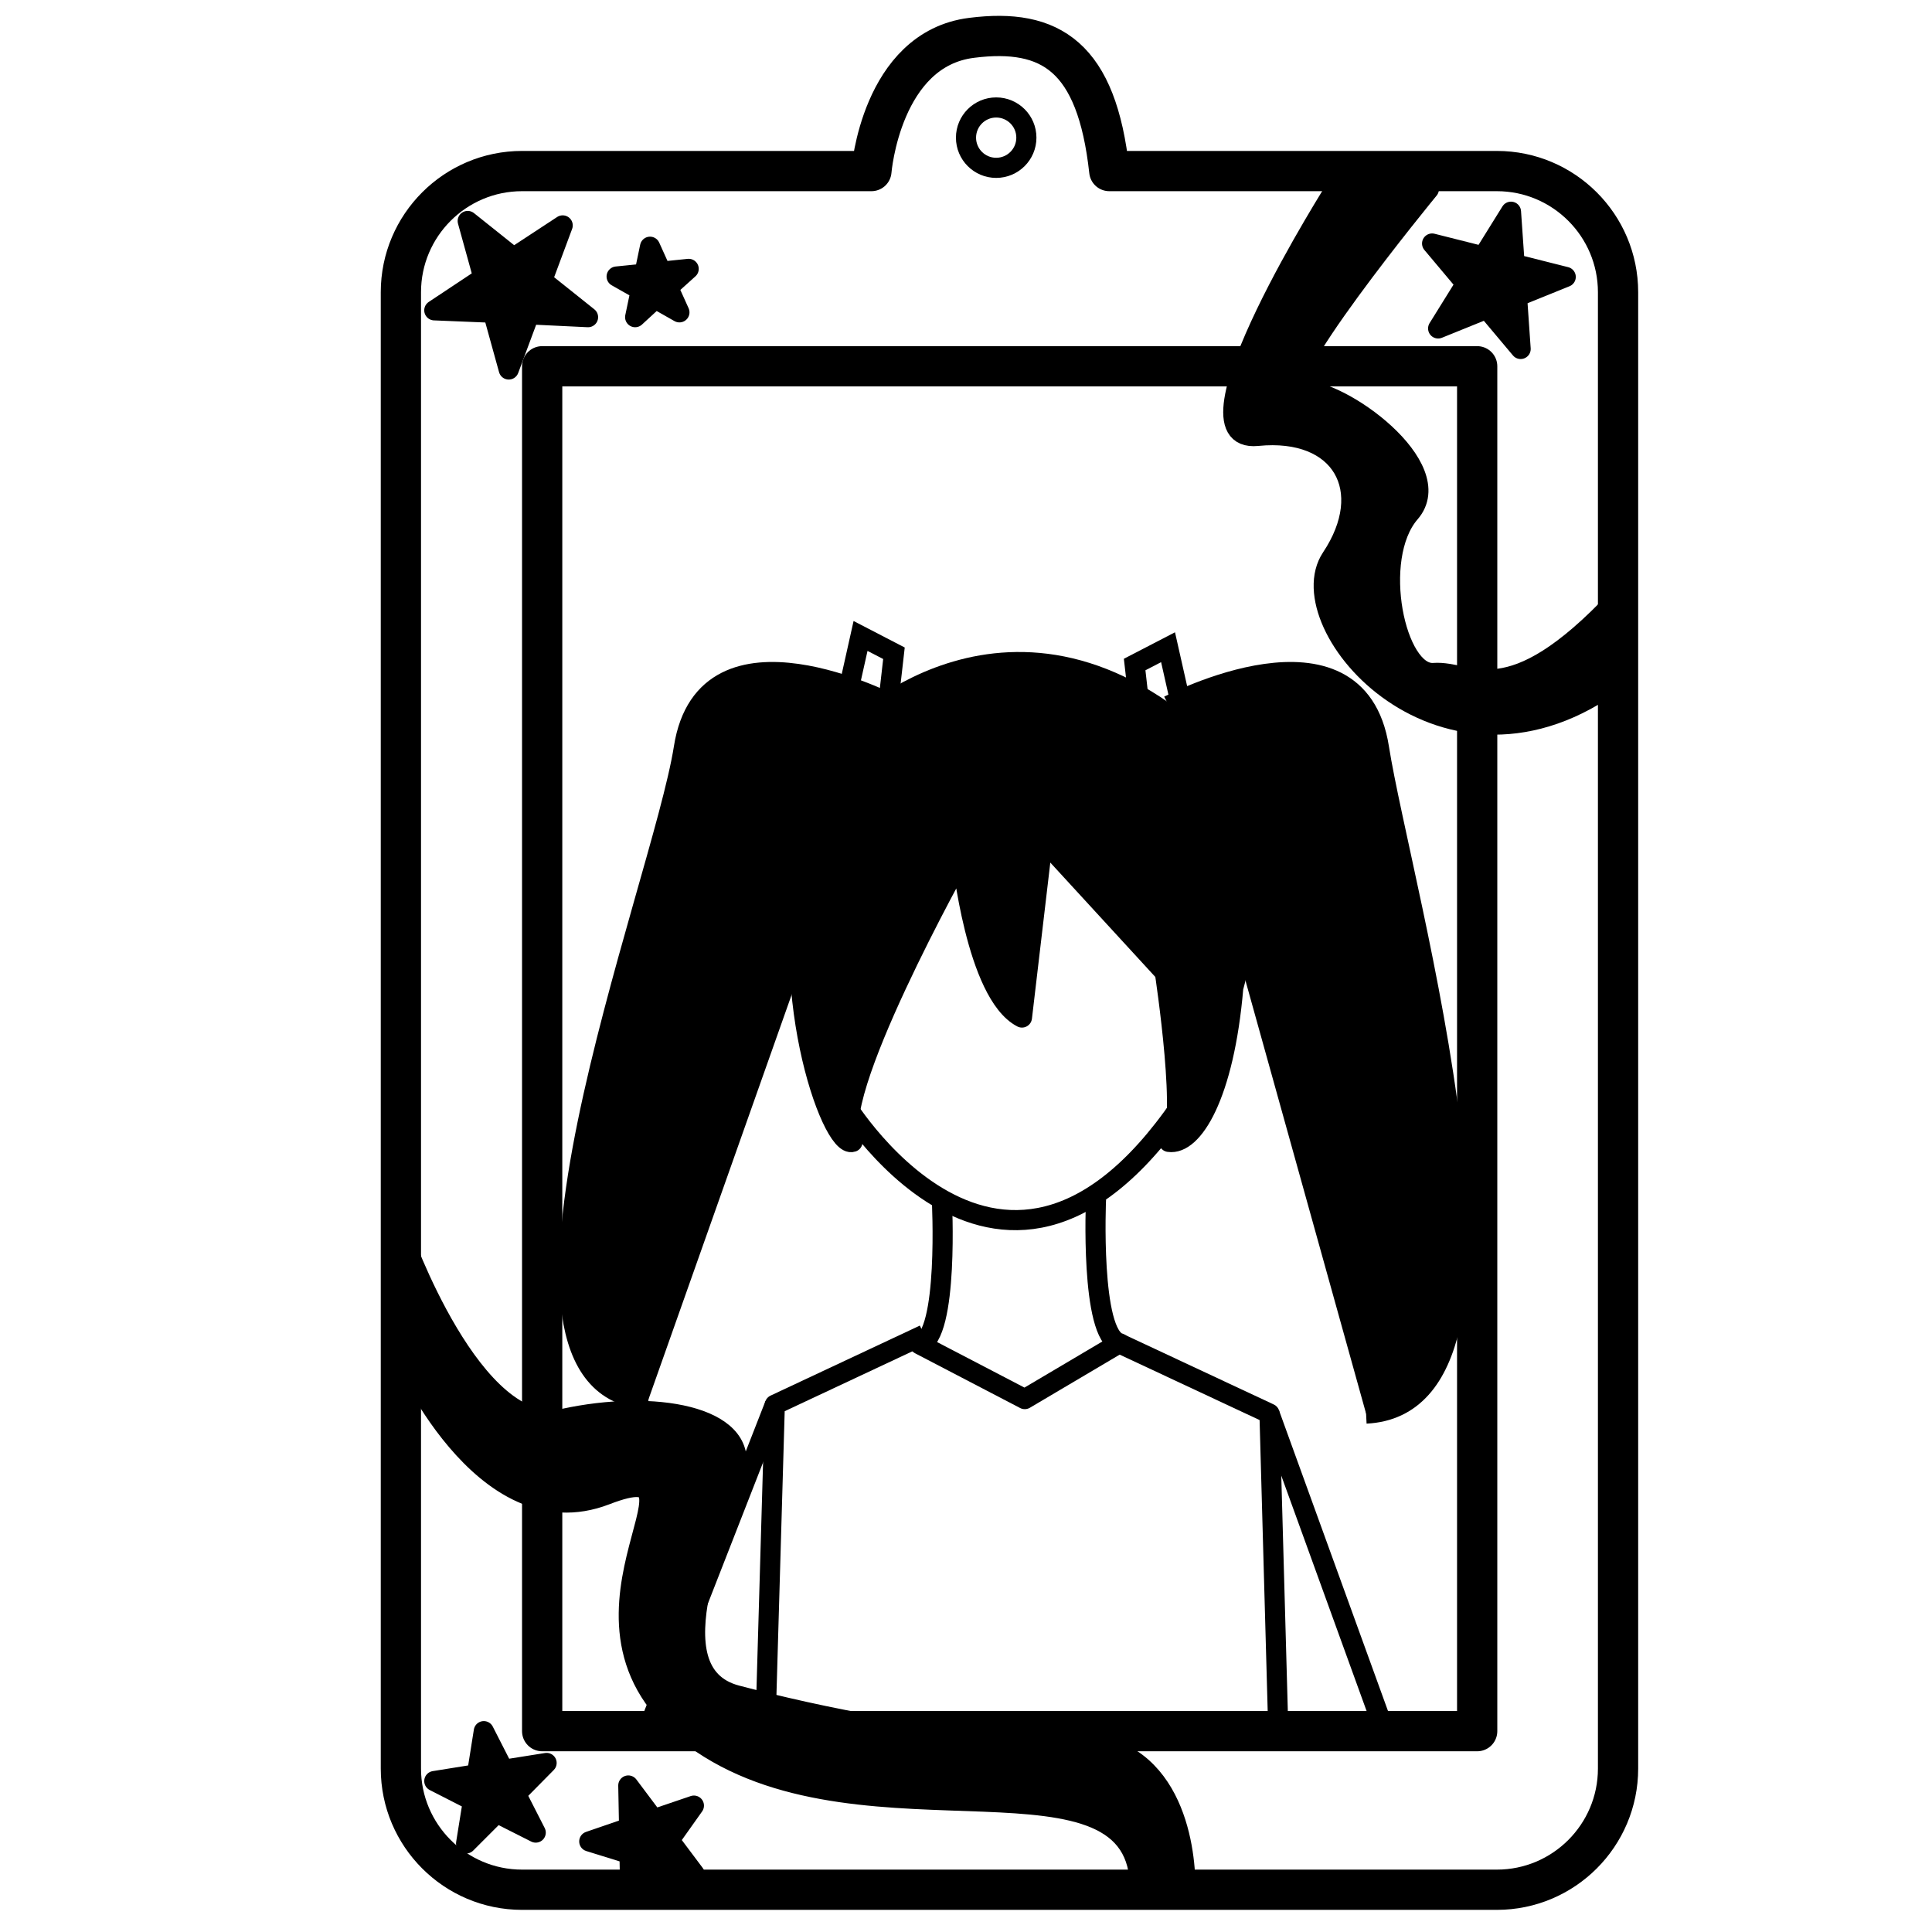
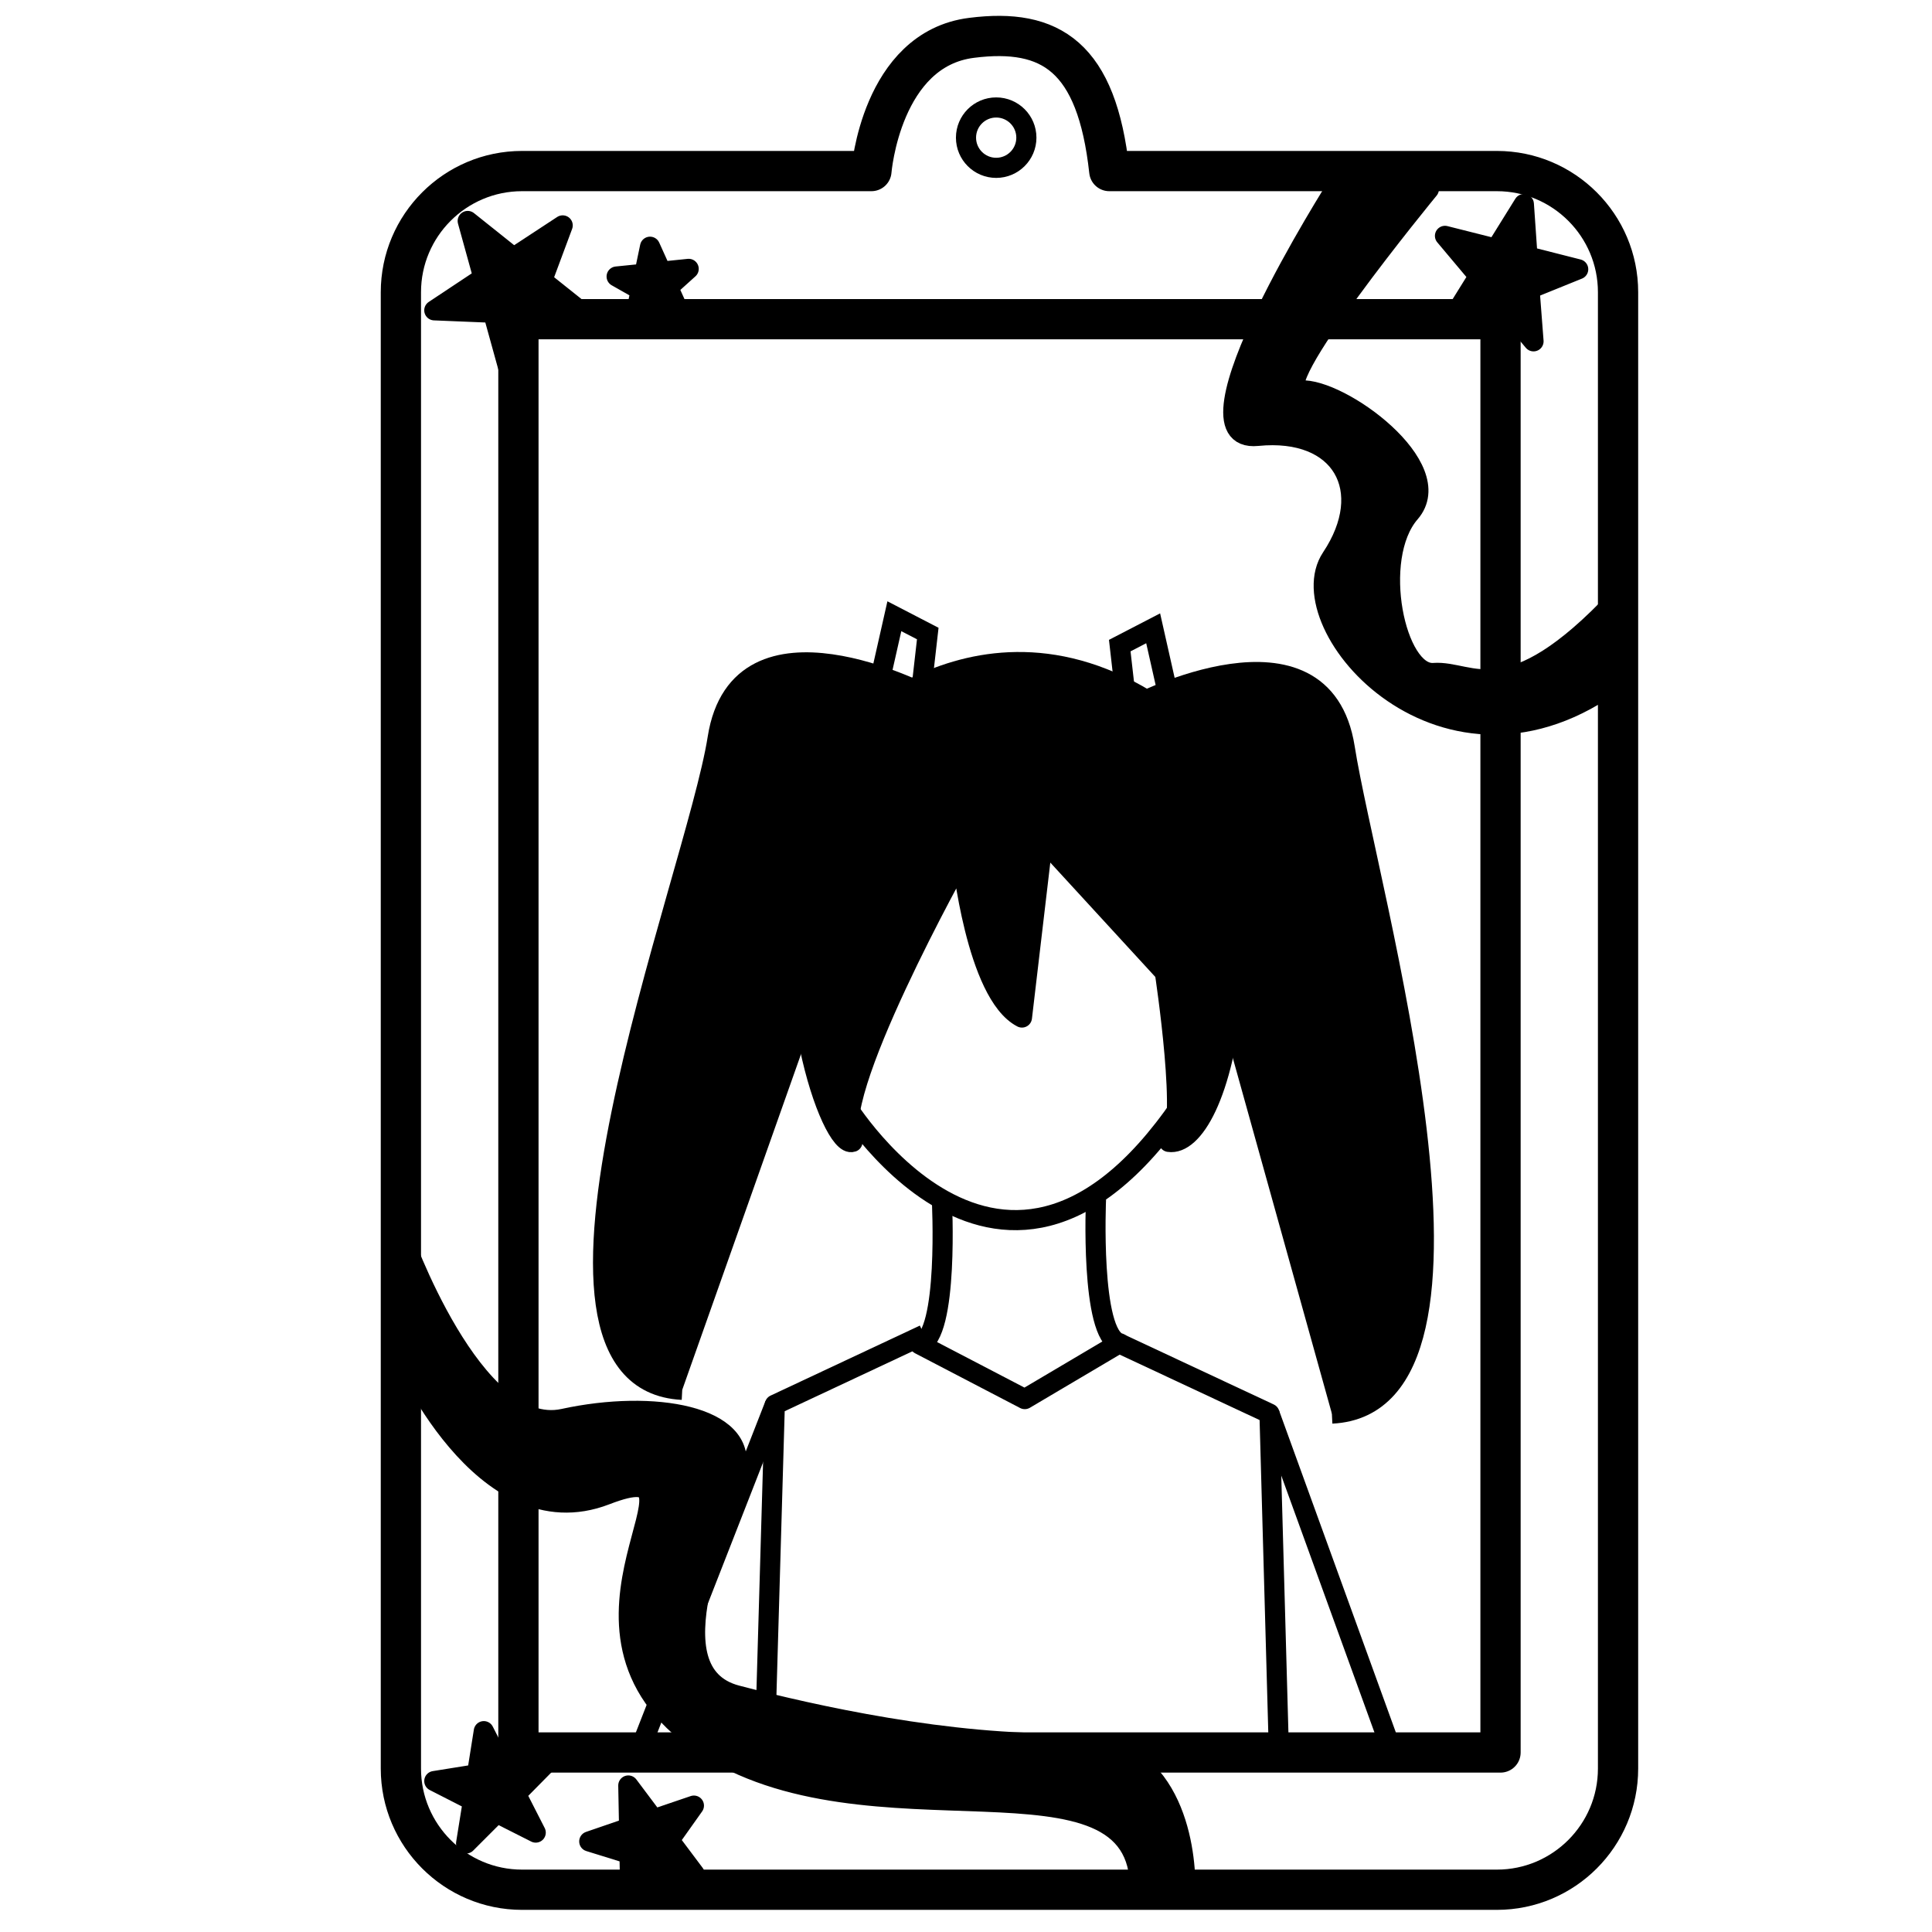
<svg xmlns="http://www.w3.org/2000/svg" id="Layer_1" data-name="Layer 1" viewBox="0 0 48 48">
  <defs>
    <style>
      .cls-1, .cls-2, .cls-3 {
        fill: none;
      }

      .cls-1, .cls-2, .cls-3, .cls-4 {
        stroke: #000000;
      }

      .cls-1, .cls-2, .cls-4 {
        stroke-linejoin: round;
      }

      .cls-2, .cls-3, .cls-4 {
        stroke-width: .5px;
      }

      .cls-3 {
        stroke-miterlimit: 10;
      }

      .cls-4 {
        fill: #000000;
      }
    </style>
  </defs>
  <path class="cls-1" d="M27.56,4.25h9.63c1.66,0,3.01,1.35,3.01,3.01v36.68c0,1.66-1.35,3.01-3.01,3.01H12.97c-1.66,0-3.01-1.35-3.01-3.01V7.26c0-1.66,1.35-3.01,3.01-3.01h8.68s.24-3.03,2.49-3.31c1.97-.25,3.11.47,3.42,3.31Z" />
-   <rect class="cls-1" x="13.47" y="9.1" width="23.23" height="33.91" />
+   <rect class="cls-1" x="12.88" y="7.93" width="24.4" height="35.61" />
  <path class="cls-4" d="M40.2,16.88c-4.3,3.22-8.24-1.34-7.12-3.02,1.12-1.68.26-3.24-1.84-3.03s1.99-6.22,1.99-6.22l2.27.09s-4.17,5.07-3.19,5,3.7,1.91,2.72,3.04-.36,4.05.59,3.98,1.84,1.07,4.58-1.86v2.03Z" />
  <path class="cls-4" d="M29.45,46.87c0-1.01-.33-3.61-2.87-3.56-3,.06-6.37-.69-8.28-1.19-2.16-.57-.3-4.28-.02-5.61s-2.03-1.75-4.28-1.26-4.04-4.63-4.04-4.63v2.94s2.01,4.77,5.09,3.58-1.84,3.31,2.38,6.17c4.13,2.79,10.93-.13,10.89,3.63l1.12-.07Z" />
  <polygon class="cls-4" points="17.26 46.56 16.26 46.25 15.66 47.11 15.64 46.06 14.64 45.75 15.63 45.41 15.61 44.36 16.24 45.2 17.24 44.86 16.63 45.72 17.26 46.56" />
  <polygon class="cls-4" points="14.61 7.88 13.15 7.81 12.64 9.18 12.25 7.77 10.79 7.71 12.01 6.9 11.62 5.49 12.76 6.4 13.98 5.6 13.47 6.97 14.61 7.88" />
-   <polygon class="cls-4" points="35.58 6.05 36.85 6.37 37.54 5.26 37.63 6.56 38.9 6.88 37.69 7.37 37.78 8.67 36.94 7.67 35.73 8.16 36.42 7.05 35.58 6.05" />
+   <polygon class="cls-4" points="35.9 5.86 37.17 6.18 37.86 5.07 37.95 6.37 39.21 6.69 38 7.18 38.1 8.48 37.26 7.48 36.05 7.97 36.74 6.86 35.9 5.86" />
  <polygon class="cls-4" points="13.31 45.53 12.34 45.04 11.58 45.8 11.75 44.74 10.79 44.25 11.85 44.08 12.02 43.01 12.51 43.97 13.58 43.8 12.82 44.57 13.31 45.53" />
  <polygon class="cls-4" points="16.88 7.76 16.28 7.42 15.78 7.88 15.92 7.21 15.32 6.87 16.01 6.8 16.15 6.13 16.43 6.75 17.11 6.68 16.6 7.14 16.88 7.76" />
  <path class="cls-4" d="M30.28,18.83c-4.91-4.9-9.06-.72-9.06-.72-.73.71-1.02,2.92-1.02,2.92-.99,3.31.44,7.53.98,7.34-.71-.96,2.72-7.08,2.72-7.08,0,0,.35,3.4,1.49,3.99l.52-4.42,3.03,3.3s.61,4.01.1,4.21c.59.09,1.37-1.14,1.6-3.83,0,0,1.18-4.16-.36-5.7Z" />
-   <path class="cls-4" d="M29.04,17.53s4.67-2.45,5.22,1.05,4.32,16.31-.32,16.54" />
-   <path class="cls-4" d="M22.21,17.53s-4.67-2.45-5.22,1.05-5.53,15.95-.88,16.19" />
-   <polyline class="cls-3" points="20.52 19.65 21.38 15.8 22.21 16.23 22.07 17.46" />
-   <polyline class="cls-3" points="29.89 19.94 29.02 16.08 28.19 16.51 28.33 17.74" />
+   <path class="cls-4" d="M28.19,17.53s4.67-2.45,5.22,1.05,4.32,16.31-.32,16.54" />
+   <path class="cls-4" d="M23.05,17.29s-4.67-2.45-5.22,1.05-5.53,15.95-.88,16.19" />
+   <polyline class="cls-3" points="21.35 19.16 22.22 15.31 23.05 15.74 22.91 16.97" />
+   <polyline class="cls-3" points="29.52 19.47 28.65 15.61 27.82 16.04 27.96 17.27" />
  <path class="cls-3" d="M20.99,27.42s4.33,7.14,9.01-1.01" />
  <path class="cls-2" d="M23.4,29.8s.18,3.4-.55,3.6l2.61,1.36,2.35-1.39c-.73-.2-.58-3.58-.58-3.58" />
  <polyline class="cls-2" points="27.82 33.38 31.54 35.12 31.77 43.39" />
  <polyline class="cls-2" points="22.96 33.16 19.25 34.9 19.01 43.16" />
-   <line class="cls-2" x1="31.54" y1="35.12" x2="34.4" y2="43.01" />
-   <line class="cls-2" x1="19.25" y1="34.9" x2="16.08" y2="43.01" />
+   <line class="cls-2" x1="31.54" y1="35.12" x2="34.54" y2="43.39" />
+   <line class="cls-2" x1="19.25" y1="34.9" x2="15.93" y2="43.39" />
  <circle class="cls-2" cx="24.75" cy="3.42" r=".75" />
</svg>
